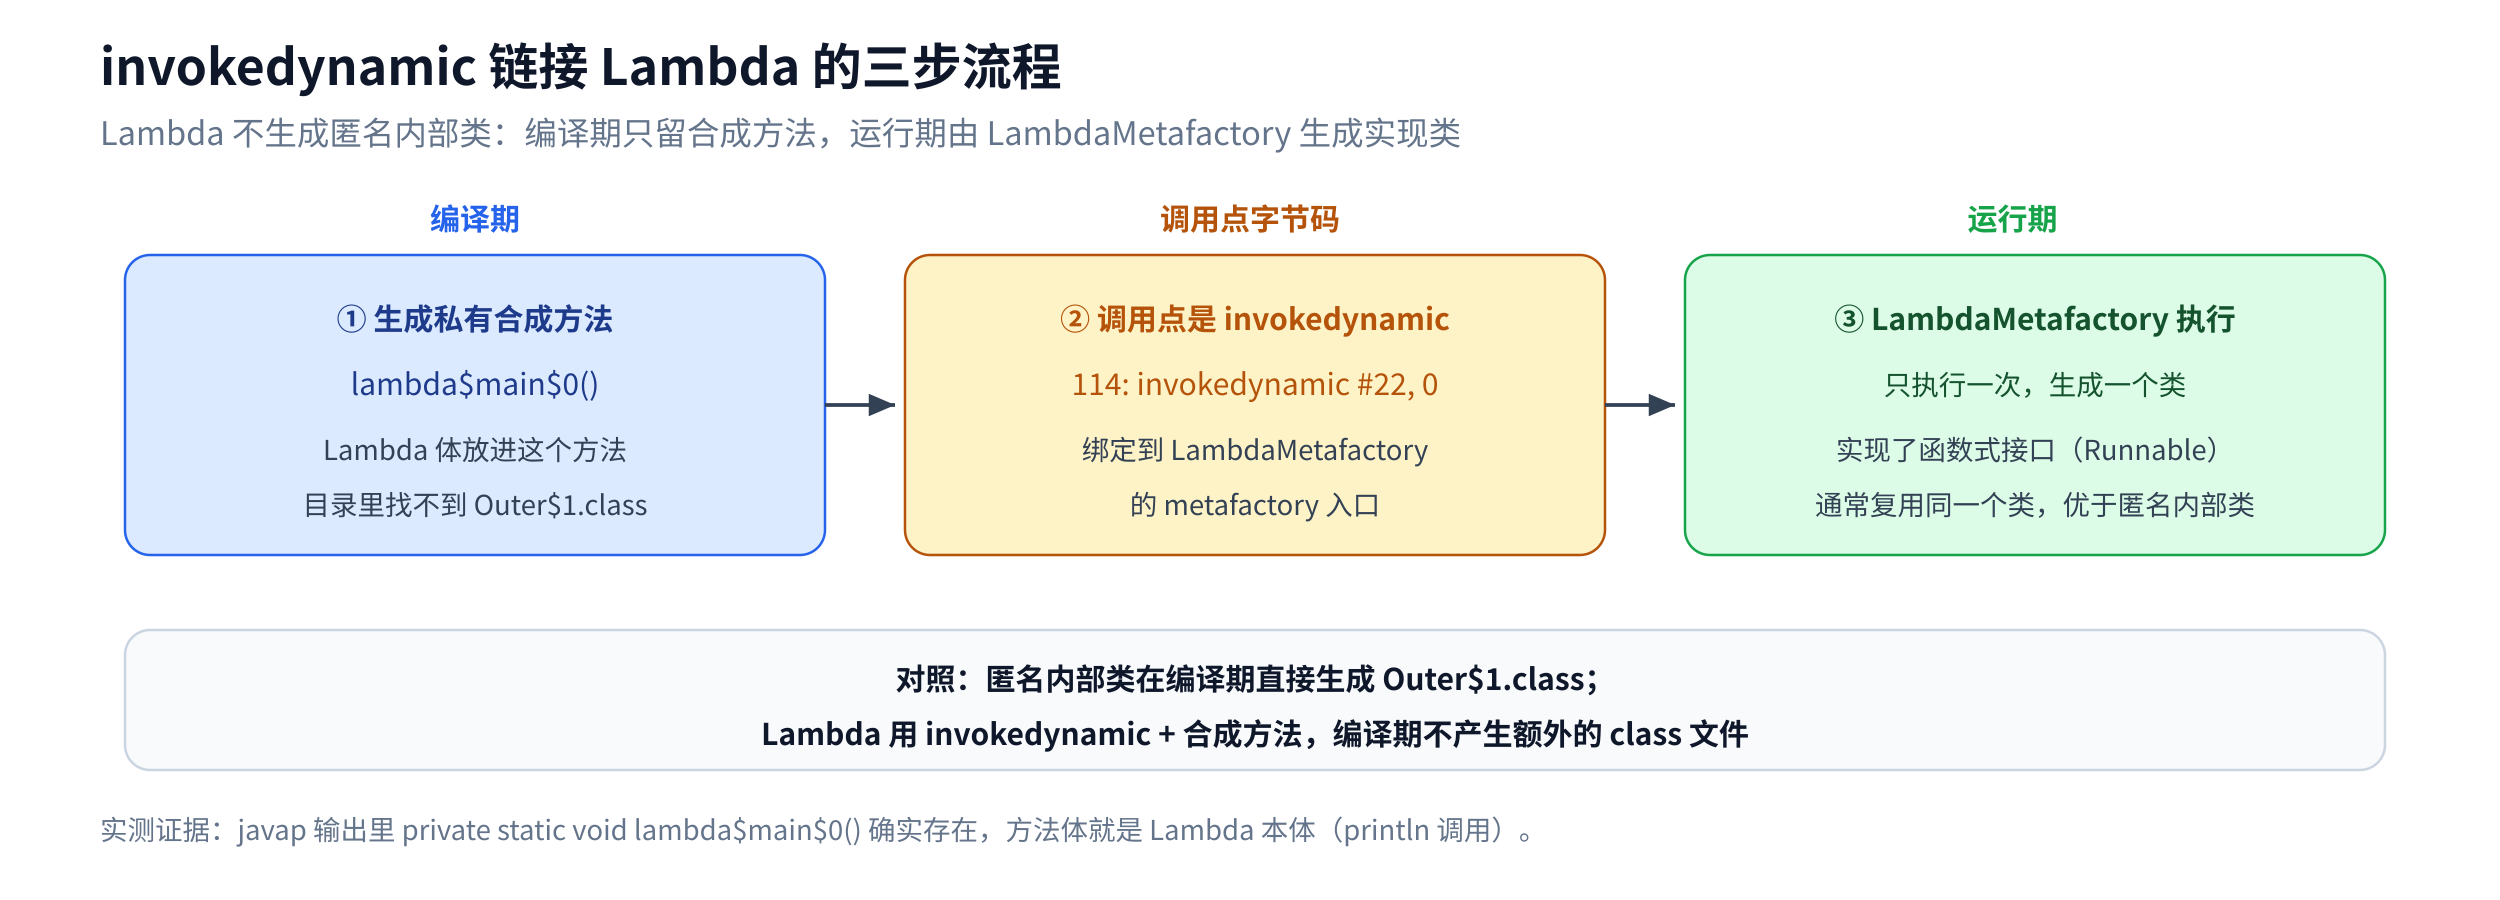
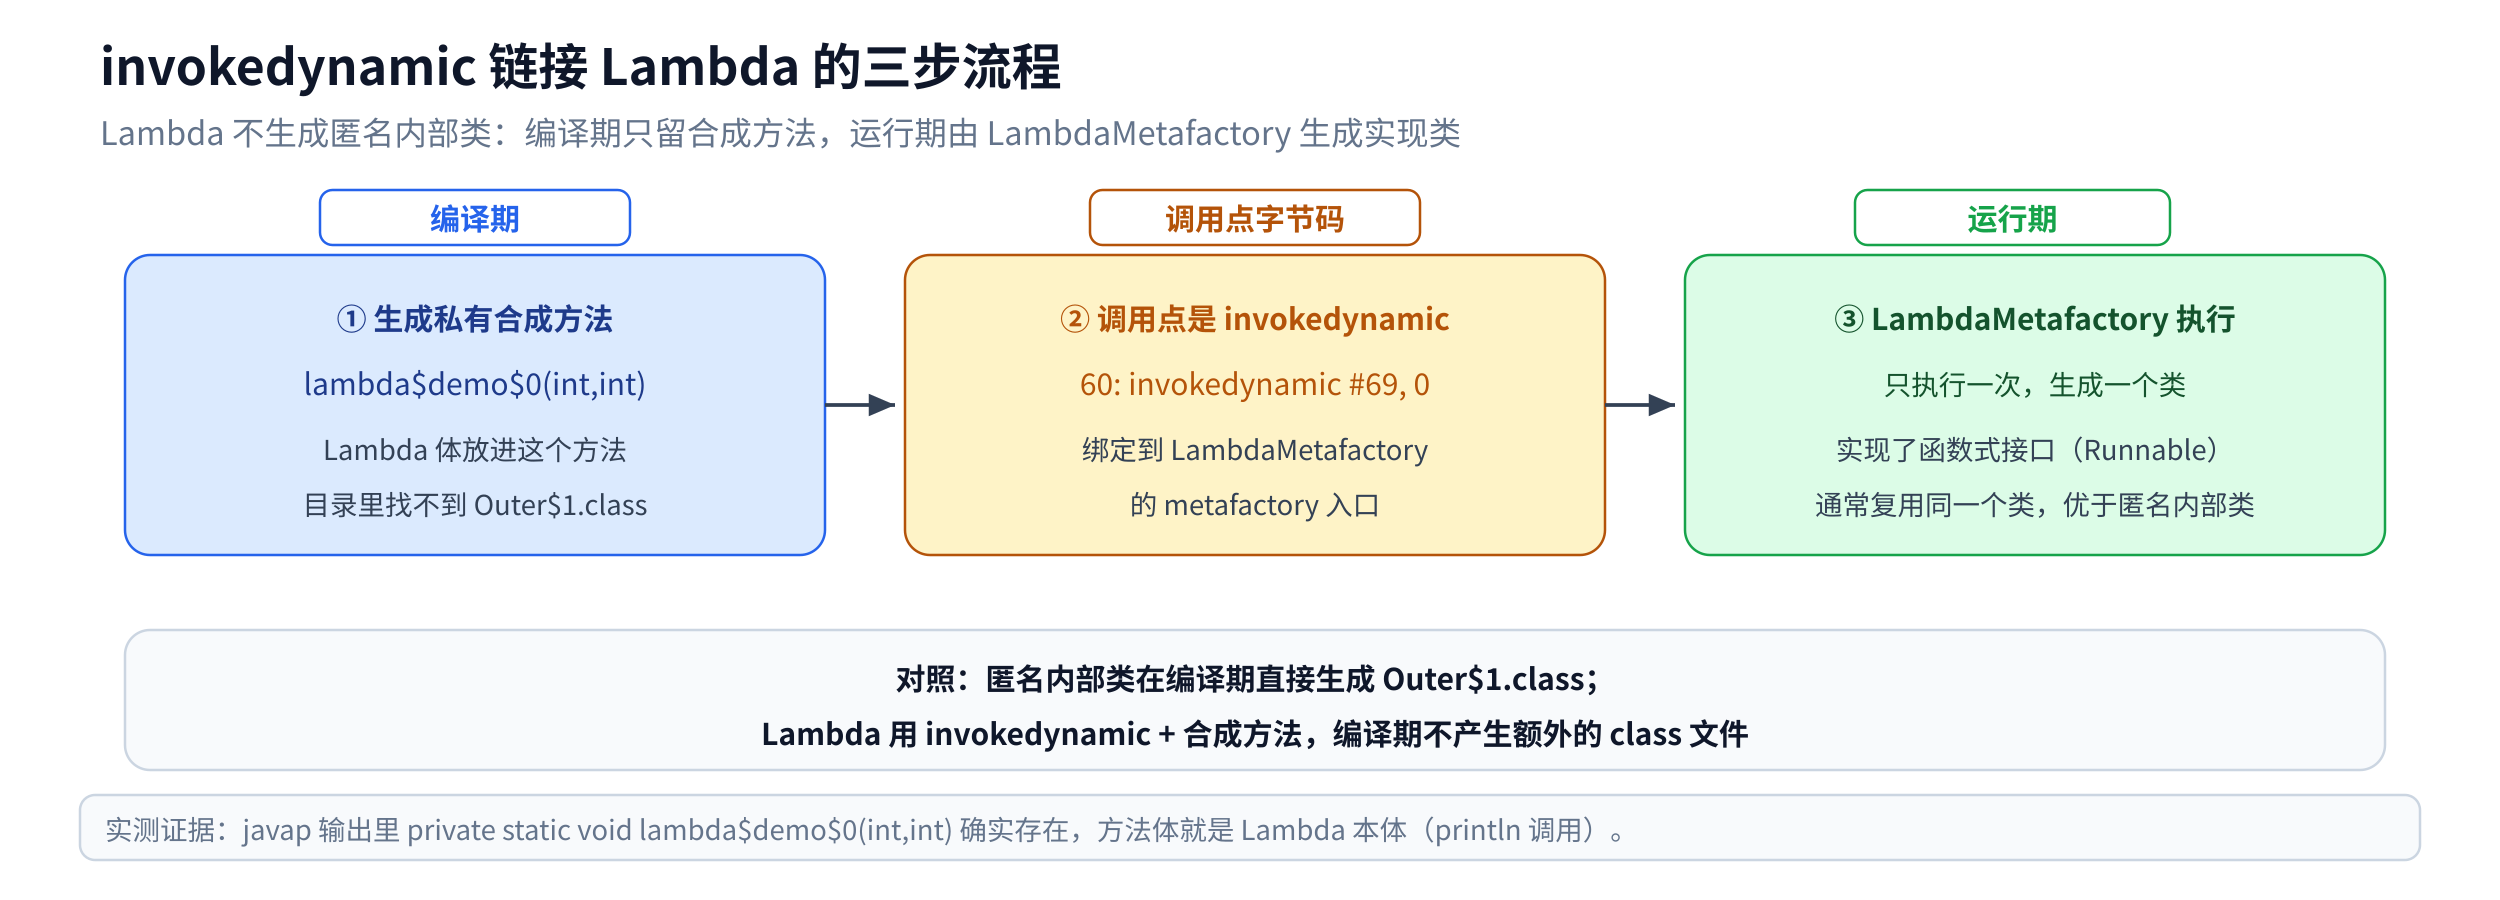
<svg xmlns="http://www.w3.org/2000/svg" width="1000" height="360" viewBox="0 0 1000 360" font-family="Microsoft YaHei, PingFang SC, Noto Sans CJK SC, sans-serif">
-   <rect width="1000" height="360" fill="#ffffff" />
+   <rect x="0" y="0" width="1000" height="360" fill="#ffffff" />
  <defs>
    <marker id="arLD" viewBox="0 0 7 6" refX="7" refY="3" markerWidth="7" markerHeight="6" orient="auto">
      <path d="M0,0 L7,3 L0,6 Z" fill="#334155" />
    </marker>
  </defs>
  <text x="40" y="34" font-size="20" font-weight="bold" fill="#0f172a">invokedynamic 链接 Lambda 的三步流程</text>
  <text x="40" y="58" font-size="13" fill="#64748b">Lambda 不生成匿名内部类：编译期只留合成方法，运行期由 LambdaMetafactory 生成实现类</text>
+   <rect x="128" y="76" width="124" height="22" rx="5" fill="#ffffff" stroke="#2563eb" stroke-width="1" />
+   <rect x="436" y="76" width="132" height="22" rx="5" fill="#ffffff" stroke="#b45309" stroke-width="1" />
+   <rect x="742" y="76" width="126" height="22" rx="5" fill="#ffffff" stroke="#16a34a" stroke-width="1" />
  <text x="190" y="92" font-size="12" font-weight="bold" text-anchor="middle" fill="#2563eb">编译期</text>
-   <text x="500" y="92" font-size="12" font-weight="bold" text-anchor="middle" fill="#b45309">调用点字节码</text>
+   <text x="502" y="92" font-size="12" font-weight="bold" text-anchor="middle" fill="#b45309">调用点字节码</text>
  <text x="805" y="92" font-size="12" font-weight="bold" text-anchor="middle" fill="#16a34a">运行期</text>
  <rect x="50" y="102" width="280" height="120" rx="10" fill="#dbeafe" stroke="#2563eb" />
  <text x="190" y="132" font-size="12" font-weight="bold" text-anchor="middle" fill="#1e3a8a">① 生成私有合成方法</text>
-   <text x="190" y="158" font-size="12" text-anchor="middle" fill="#1e3a8a">lambda$main$0()</text>
+   <text x="190" y="158" font-size="12" text-anchor="middle" fill="#1e3a8a">lambda$demo$0(int,int)</text>
  <text x="190" y="184" font-size="11" text-anchor="middle" fill="#334155">Lambda 体放进这个方法</text>
  <text x="190" y="206" font-size="11" text-anchor="middle" fill="#334155">目录里找不到 Outer$1.class</text>
  <line x1="330" y1="162" x2="358" y2="162" stroke="#334155" stroke-width="1.5" marker-end="url(#arLD)" />
  <rect x="362" y="102" width="280" height="120" rx="10" fill="#fef3c7" stroke="#b45309" />
  <text x="502" y="132" font-size="12" font-weight="bold" text-anchor="middle" fill="#b45309">② 调用点是 invokedynamic</text>
-   <text x="502" y="158" font-size="12" text-anchor="middle" fill="#b45309">114: invokedynamic #22, 0</text>
+   <text x="502" y="158" font-size="12" text-anchor="middle" fill="#b45309">60: invokedynamic #69, 0</text>
  <text x="502" y="184" font-size="11" text-anchor="middle" fill="#334155">绑定到 LambdaMetafactory</text>
  <text x="502" y="206" font-size="11" text-anchor="middle" fill="#334155">的 metafactory 入口</text>
  <line x1="642" y1="162" x2="670" y2="162" stroke="#334155" stroke-width="1.5" marker-end="url(#arLD)" />
  <rect x="674" y="102" width="280" height="120" rx="10" fill="#dcfce7" stroke="#16a34a" />
  <text x="814" y="132" font-size="12" font-weight="bold" text-anchor="middle" fill="#14532d">③ LambdaMetafactory 执行</text>
  <text x="814" y="158" font-size="11" text-anchor="middle" fill="#14532d">只执行一次，生成一个类</text>
  <text x="814" y="184" font-size="11" text-anchor="middle" fill="#334155">实现了函数式接口（Runnable）</text>
  <text x="814" y="206" font-size="11" text-anchor="middle" fill="#334155">通常复用同一个类，优于匿名内部类</text>
  <rect x="50" y="252" width="904" height="56" rx="10" fill="#f8fafc" stroke="#cbd5e1" />
  <text x="502" y="276" font-size="12" font-weight="bold" text-anchor="middle" fill="#0f172a">对照：匿名内部类在编译期直接生成 Outer$1.class；</text>
  <text x="502" y="298" font-size="12" font-weight="bold" text-anchor="middle" fill="#0f172a">Lambda 用 invokedynamic + 合成方法，编译期不产生额外的 class 文件</text>
-   <text x="40" y="336" font-size="11" fill="#64748b">实测证据：javap 输出里 private static void lambda$main$0() 确实存在，方法体就是 Lambda 本体（println 调用）。</text>
+   <rect x="32" y="318" width="936" height="26" rx="6" fill="#f8fafc" stroke="#cbd5e1" stroke-width="1" />
+   <text x="42" y="336" font-size="11" fill="#64748b">实测证据：javap 输出里 private static void lambda$demo$0(int,int) 确实存在，方法体就是 Lambda 本体（println 调用）。</text>
</svg>
